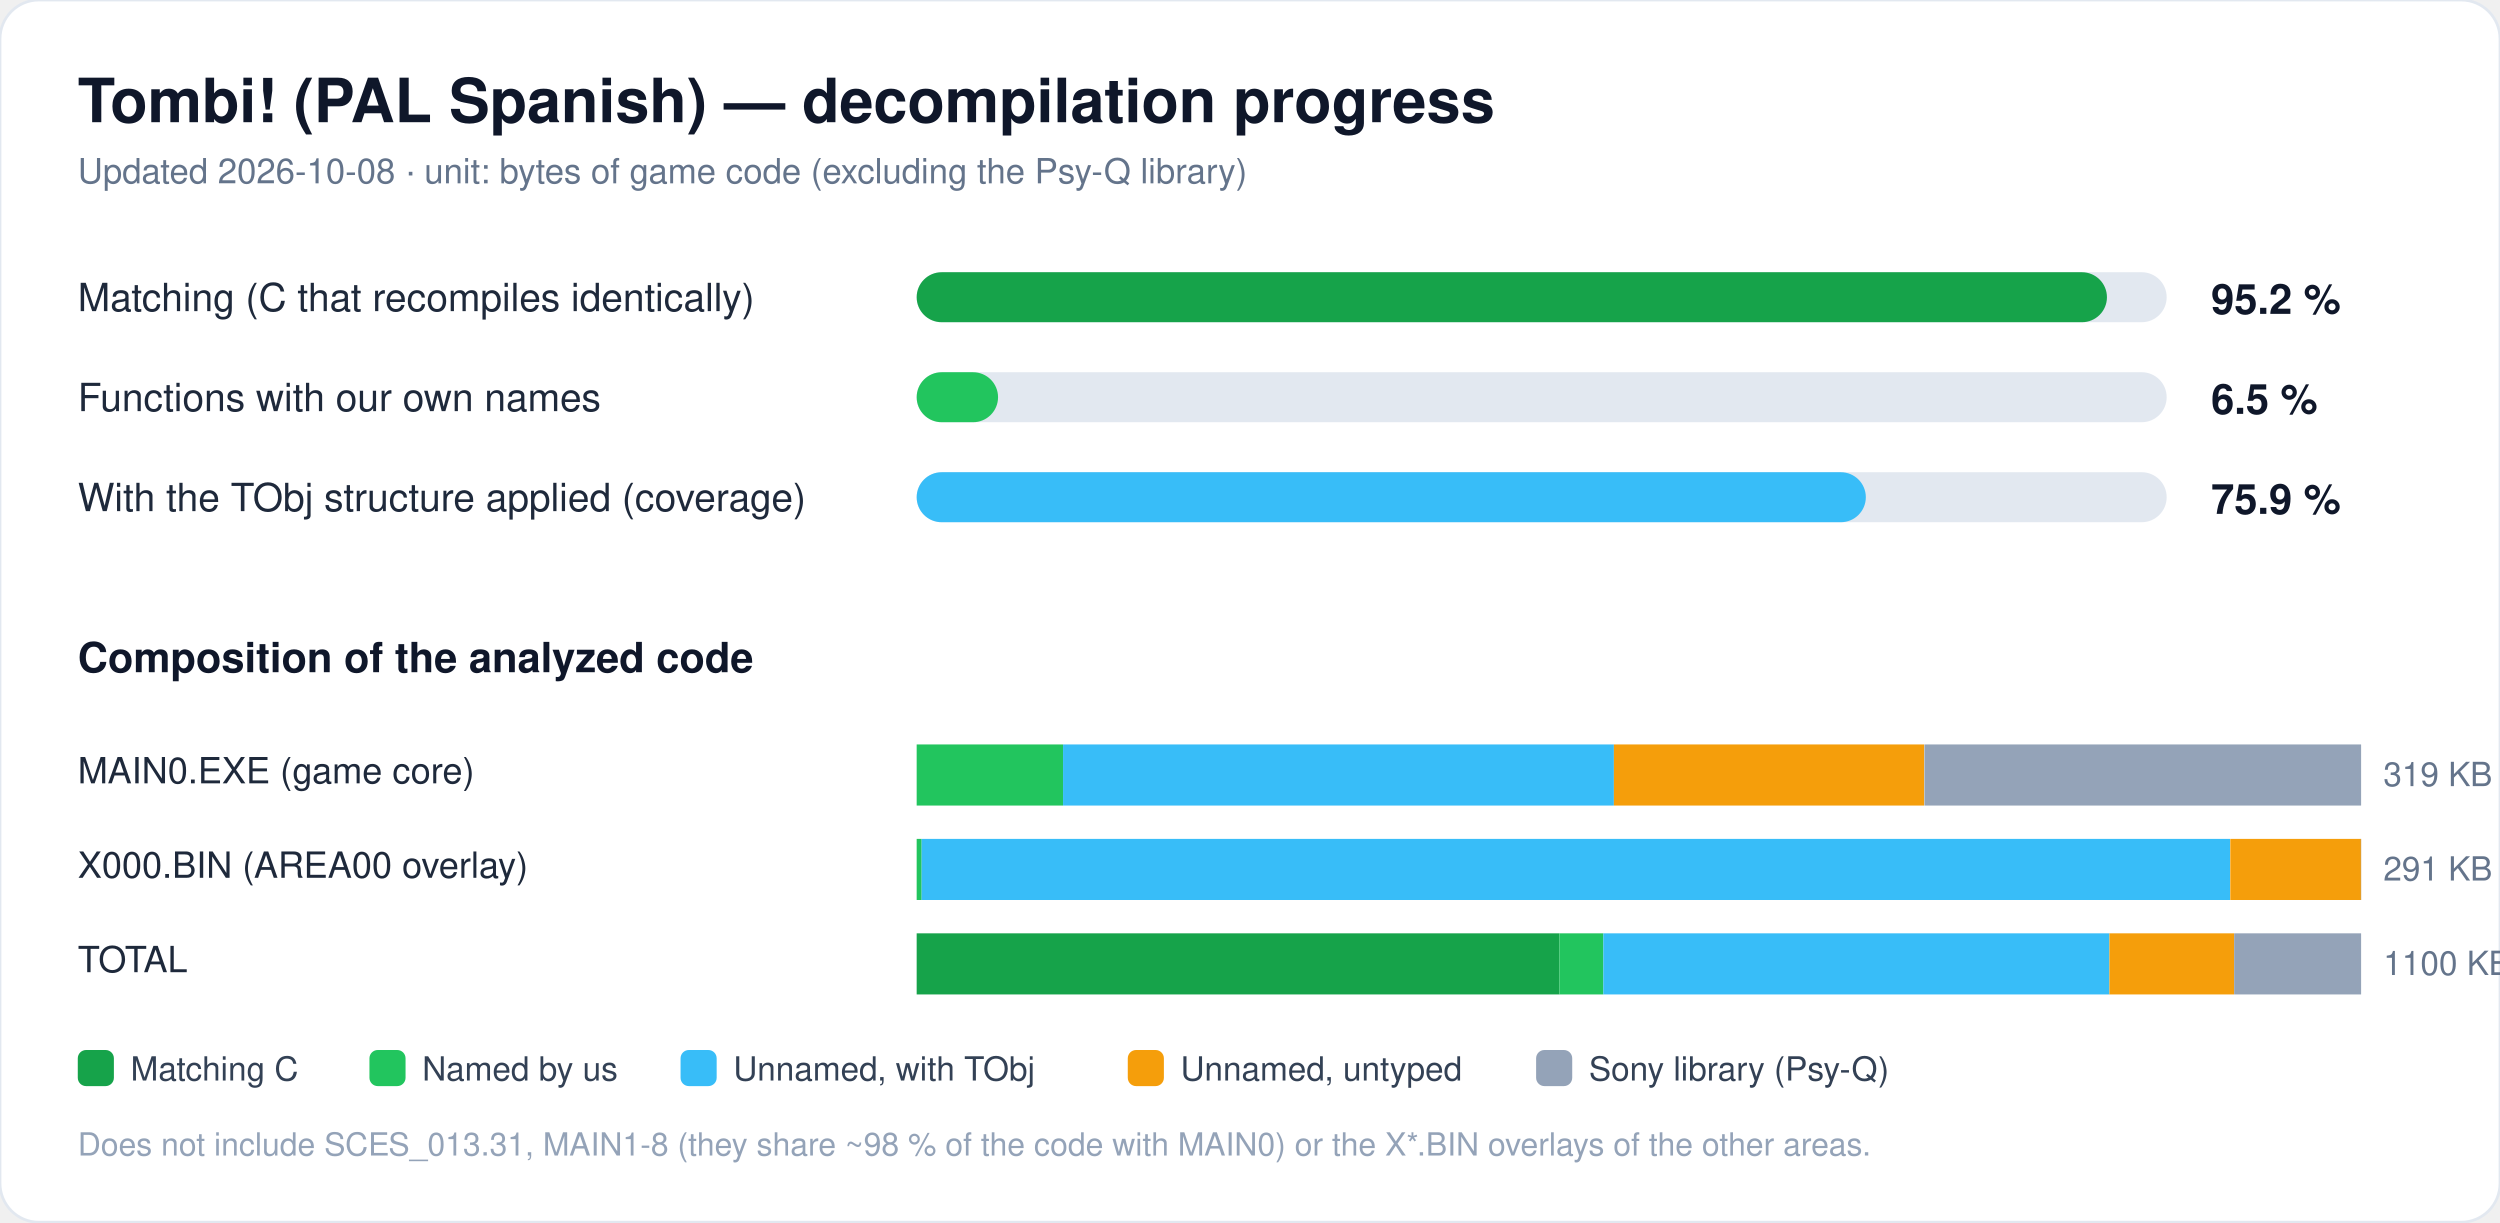
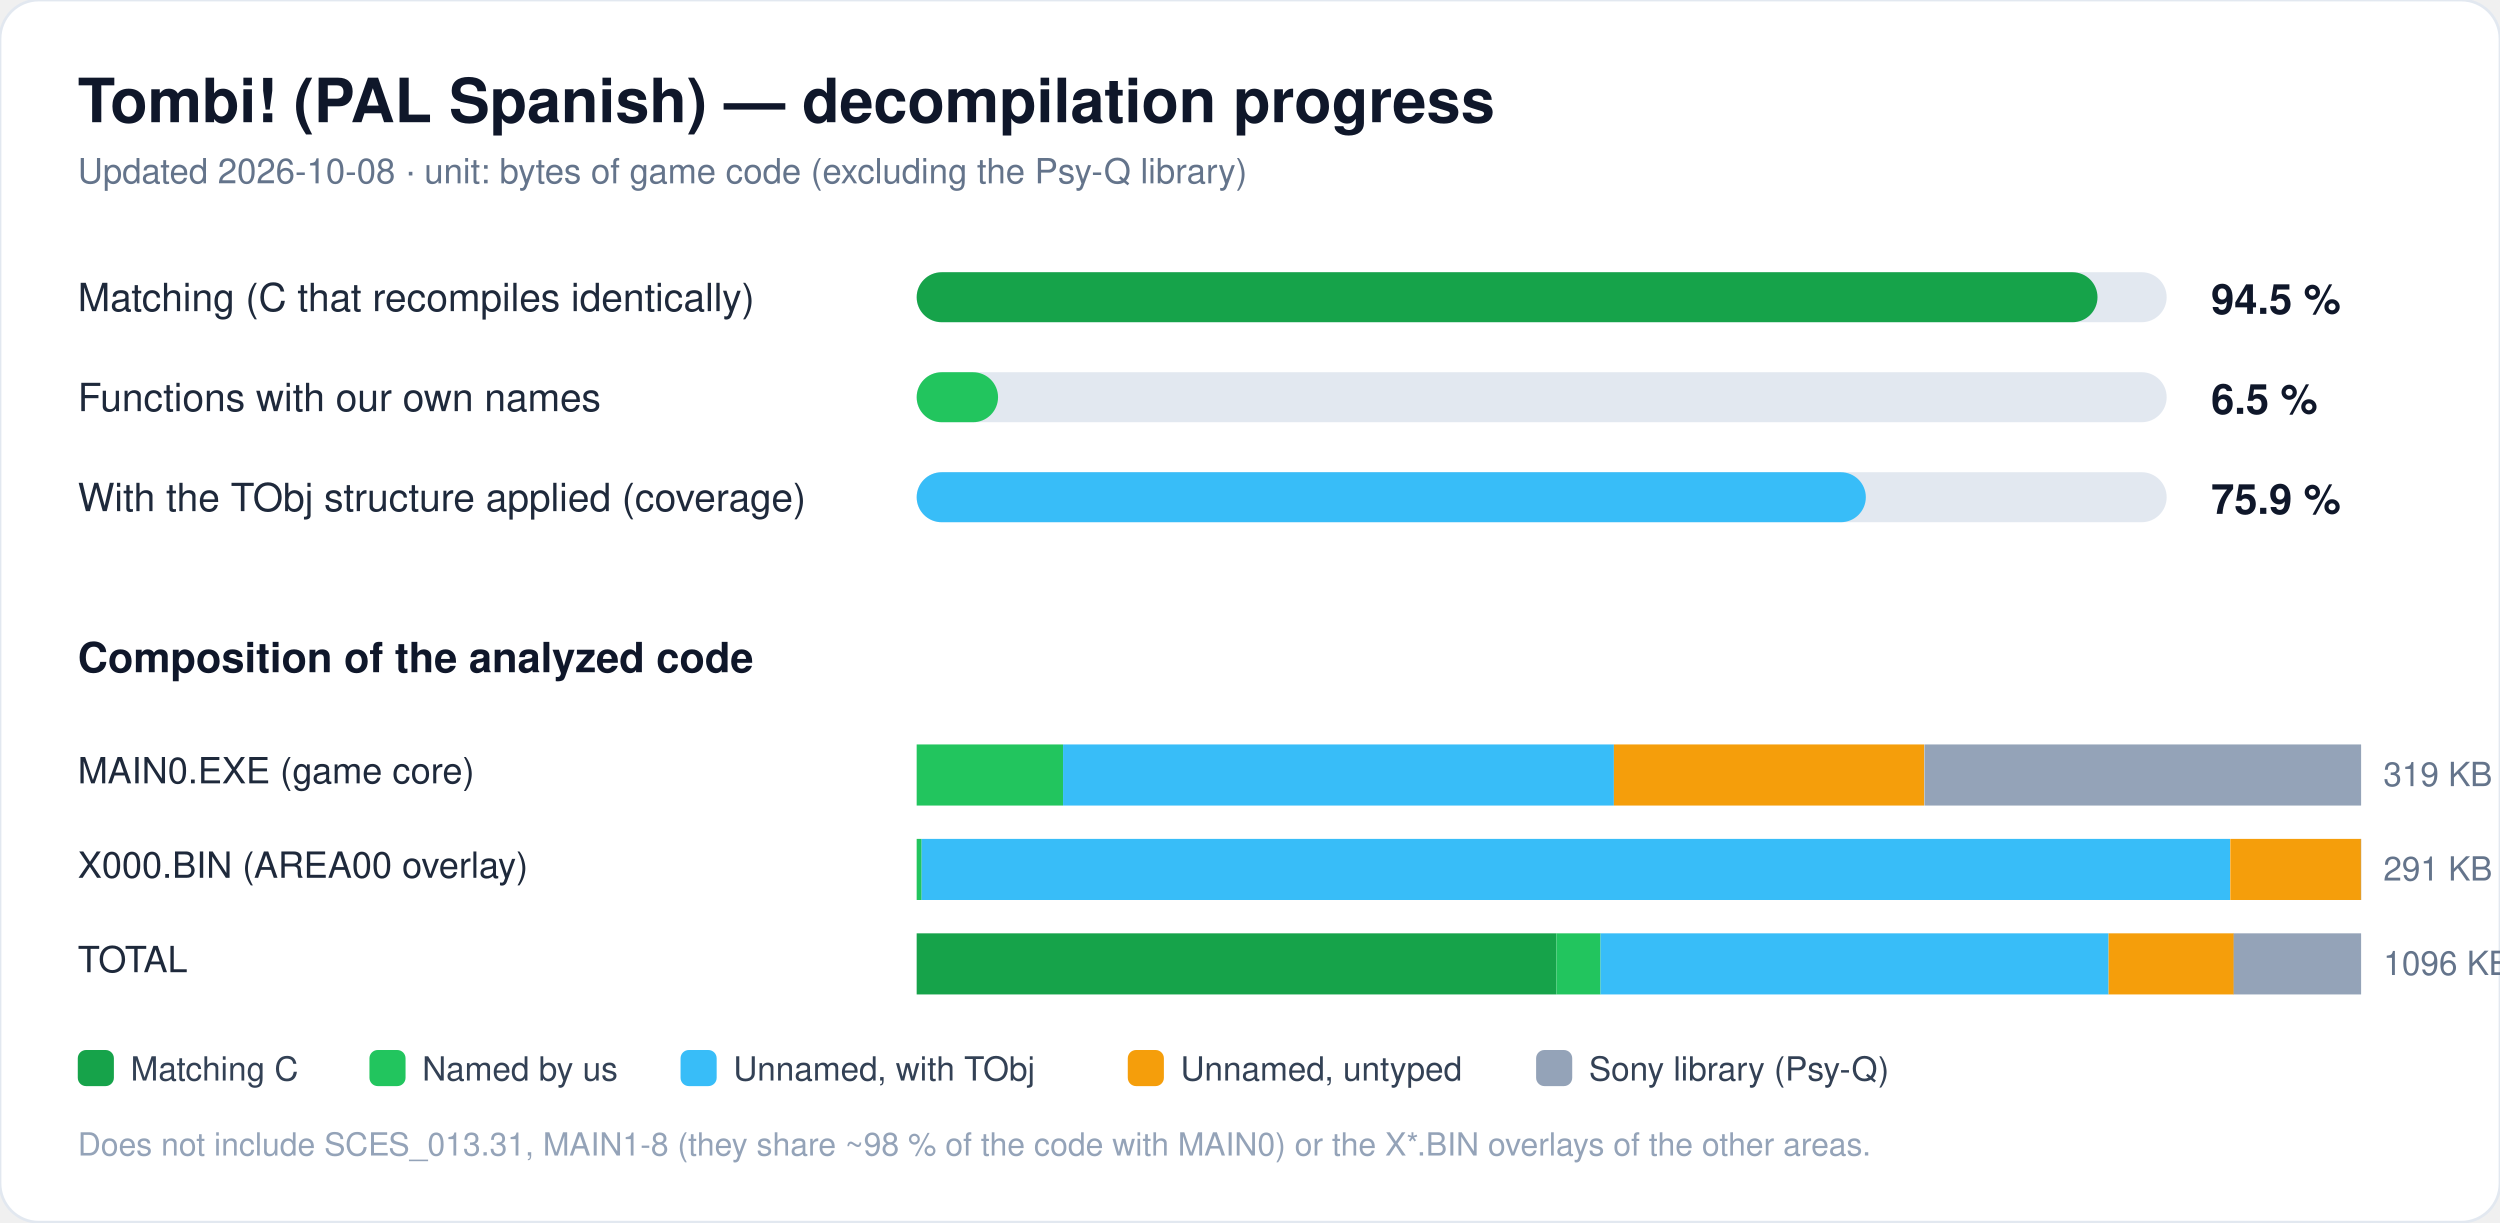
<svg xmlns="http://www.w3.org/2000/svg" width="900" height="440" viewBox="0 0 900 440" role="img" aria-label="Decompilation progress">
  <rect width="900" height="440" rx="14" fill="#ffffff" stroke="#e2e8f0" />
  <text x="28" y="44" font-family="Segoe UI,Helvetica,Arial,sans-serif" font-size="22" font-weight="700" fill="#0f172a">Tombi! (PAL Spanish) — decompilation progress</text>
  <text x="28" y="66" font-family="Segoe UI,Helvetica,Arial,sans-serif" font-size="12.5" fill="#64748b">Updated 2026-10-08 · unit: bytes of game code (excluding the Psy-Q library)</text>
  <text x="28" y="112" font-family="Segoe UI,Helvetica,Arial,sans-serif" font-size="14" fill="#1e293b">Matching (C that recompiles identically)</text>
  <rect x="330" y="98" width="450" height="18" rx="9" fill="#e2e8f0" />
-   <rect x="330" y="98" width="428.5" height="18" rx="9" fill="#16a34a" />
-   <text x="796" y="113" font-family="Segoe UI,Helvetica,Arial,sans-serif" font-size="15" font-weight="700" fill="#0f172a">95.2 %</text>
+   <rect x="330" y="98" width="425.1" height="18" rx="9" fill="#16a34a" />
+   <text x="796" y="113" font-family="Segoe UI,Helvetica,Arial,sans-serif" font-size="15" font-weight="700" fill="#0f172a">94.5 %</text>
  <text x="28" y="148" font-family="Segoe UI,Helvetica,Arial,sans-serif" font-size="14" fill="#1e293b">Functions with our own names</text>
  <rect x="330" y="134" width="450" height="18" rx="9" fill="#e2e8f0" />
  <rect x="330" y="134" width="29.3" height="18" rx="9" fill="#22c55e" />
  <text x="796" y="149" font-family="Segoe UI,Helvetica,Arial,sans-serif" font-size="15" font-weight="700" fill="#0f172a">6.5 %</text>
  <text x="28" y="184" font-family="Segoe UI,Helvetica,Arial,sans-serif" font-size="14" fill="#1e293b">With the TObj structure applied (coverage)</text>
  <rect x="330" y="170" width="450" height="18" rx="9" fill="#e2e8f0" />
  <rect x="330" y="170" width="341.7" height="18" rx="9" fill="#38bdf8" />
  <text x="796" y="185" font-family="Segoe UI,Helvetica,Arial,sans-serif" font-size="15" font-weight="700" fill="#0f172a">75.9 %</text>
  <text x="28" y="242" font-family="Segoe UI,Helvetica,Arial,sans-serif" font-size="15" font-weight="700" fill="#0f172a">Composition of the analyzed code</text>
  <text x="28" y="282" font-family="Segoe UI,Helvetica,Arial,sans-serif" font-size="13" fill="#1e293b">MAIN0.EXE (game core)</text>
  <rect x="330.0" y="268" width="52.7" height="22" fill="#22c55e" />
  <rect x="382.7" y="268" width="198.3" height="22" fill="#38bdf8" />
  <rect x="581.0" y="268" width="111.7" height="22" fill="#f59e0b" />
  <rect x="692.8" y="268" width="157.2" height="22" fill="#94a3b8" />
  <text x="858" y="283" font-family="Segoe UI,Helvetica,Arial,sans-serif" font-size="12" fill="#64748b" text-anchor="start">319 KB</text>
  <text x="28" y="316" font-family="Segoe UI,Helvetica,Arial,sans-serif" font-size="13" fill="#1e293b">X000.BIN (AREA00 overlay)</text>
  <rect x="330.0" y="302" width="1.8" height="22" fill="#22c55e" />
  <rect x="331.8" y="302" width="471.0" height="22" fill="#38bdf8" />
  <rect x="802.9" y="302" width="47.1" height="22" fill="#f59e0b" />
  <rect x="849.9" y="302" width="0.1" height="22" fill="#94a3b8" />
  <text x="858" y="317" font-family="Segoe UI,Helvetica,Arial,sans-serif" font-size="12" fill="#64748b" text-anchor="start">291 KB</text>
  <text x="28" y="350" font-family="Segoe UI,Helvetica,Arial,sans-serif" font-size="13" fill="#1e293b">TOTAL</text>
-   <rect x="330.0" y="336" width="231.4" height="22" fill="#16a34a" />
-   <rect x="561.4" y="336" width="15.8" height="22" fill="#22c55e" />
-   <rect x="577.2" y="336" width="182.2" height="22" fill="#38bdf8" />
-   <rect x="759.4" y="336" width="44.9" height="22" fill="#f59e0b" />
-   <rect x="804.3" y="336" width="45.7" height="22" fill="#94a3b8" />
-   <text x="858" y="351" font-family="Segoe UI,Helvetica,Arial,sans-serif" font-size="12" fill="#64748b" text-anchor="start">1100 KB</text>
+   <rect x="330.0" y="336" width="230.3" height="22" fill="#16a34a" />
+   <rect x="560.3" y="336" width="15.9" height="22" fill="#22c55e" />
+   <rect x="576.2" y="336" width="182.9" height="22" fill="#38bdf8" />
+   <rect x="759.1" y="336" width="45.1" height="22" fill="#f59e0b" />
+   <rect x="804.1" y="336" width="45.9" height="22" fill="#94a3b8" />
+   <text x="858" y="351" font-family="Segoe UI,Helvetica,Arial,sans-serif" font-size="12" fill="#64748b" text-anchor="start">1096 KB</text>
  <rect x="28" y="378" width="13" height="13" rx="3" fill="#16a34a" />
  <text x="47" y="389" font-family="Segoe UI,Helvetica,Arial,sans-serif" font-size="12" fill="#334155">Matching C</text>
  <rect x="133" y="378" width="13" height="13" rx="3" fill="#22c55e" />
  <text x="152" y="389" font-family="Segoe UI,Helvetica,Arial,sans-serif" font-size="12" fill="#334155">Named by us</text>
  <rect x="245" y="378" width="13" height="13" rx="3" fill="#38bdf8" />
  <text x="264" y="389" font-family="Segoe UI,Helvetica,Arial,sans-serif" font-size="12" fill="#334155">Unnamed, with TObj</text>
  <rect x="406" y="378" width="13" height="13" rx="3" fill="#f59e0b" />
  <text x="425" y="389" font-family="Segoe UI,Helvetica,Arial,sans-serif" font-size="12" fill="#334155">Unnamed, untyped</text>
  <rect x="553" y="378" width="13" height="13" rx="3" fill="#94a3b8" />
  <text x="572" y="389" font-family="Segoe UI,Helvetica,Arial,sans-serif" font-size="12" fill="#334155">Sony library (Psy-Q)</text>
  <text x="28" y="416" font-family="Segoe UI,Helvetica,Arial,sans-serif" font-size="11.5" fill="#94a3b8">Does not include SCES_013.31, MAIN1-8 (they share ~98 % of the code with MAIN0) or the X*.BIN overlays of the other areas.</text>
</svg>
